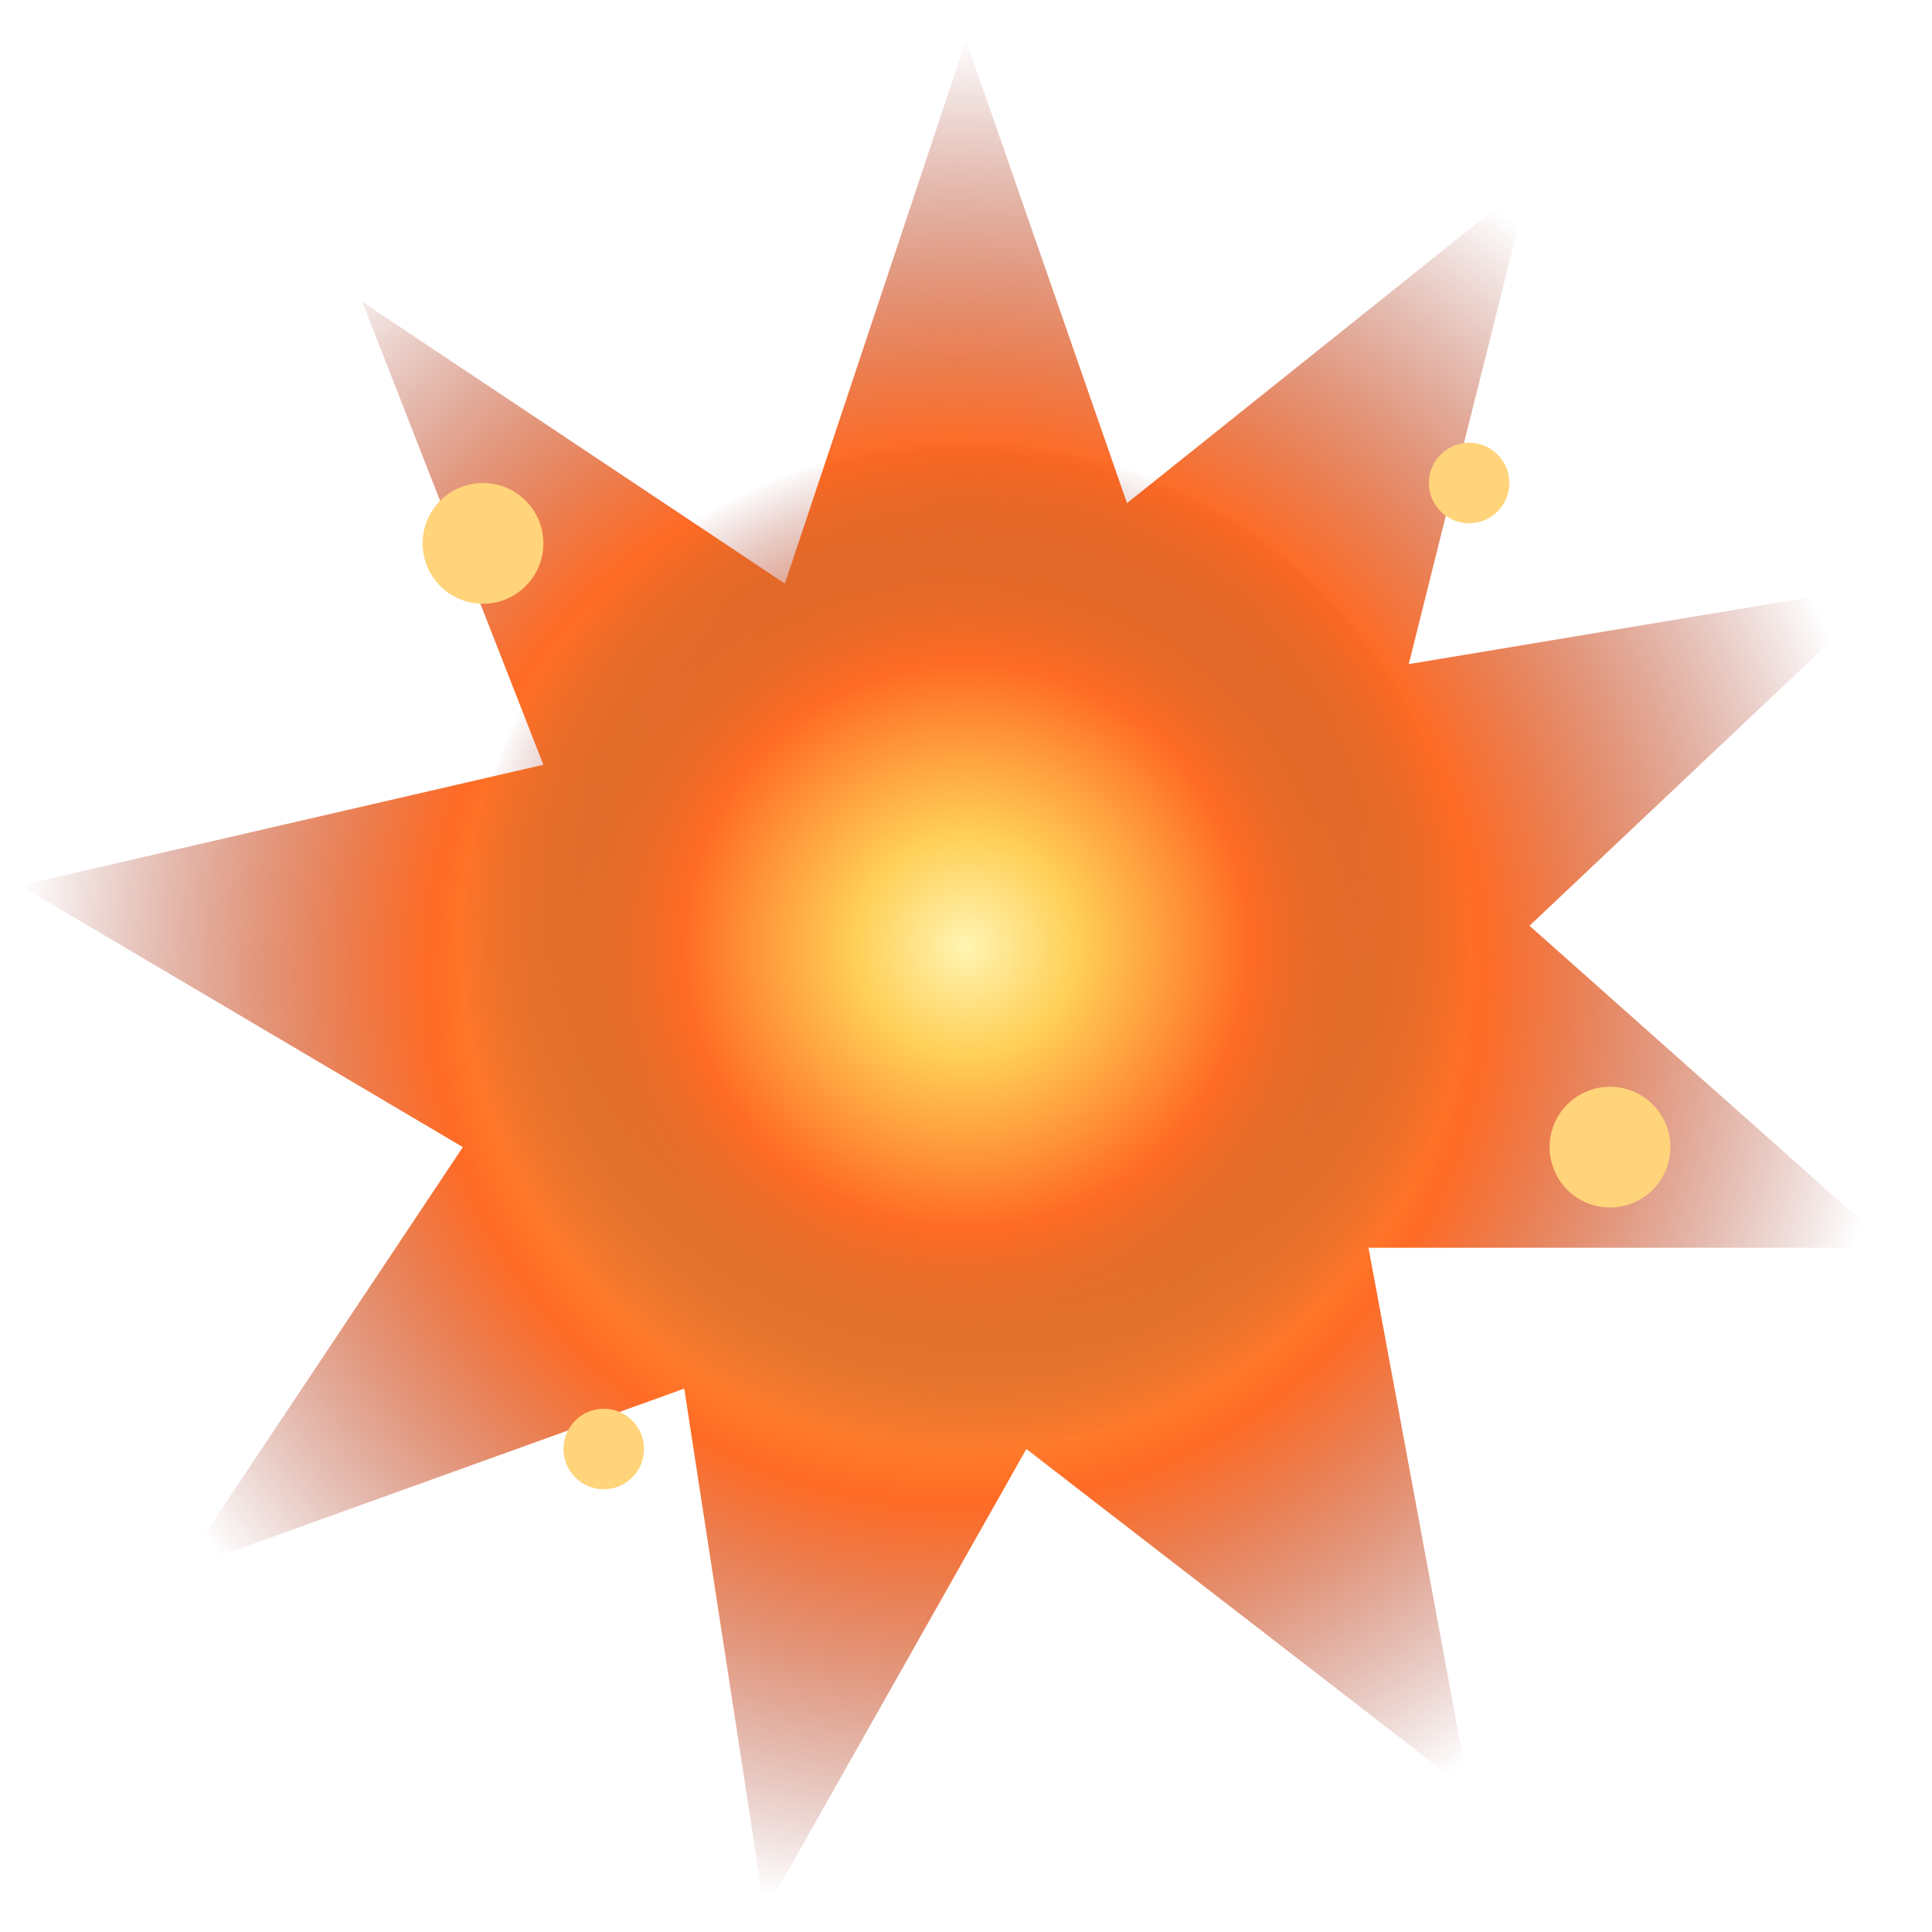
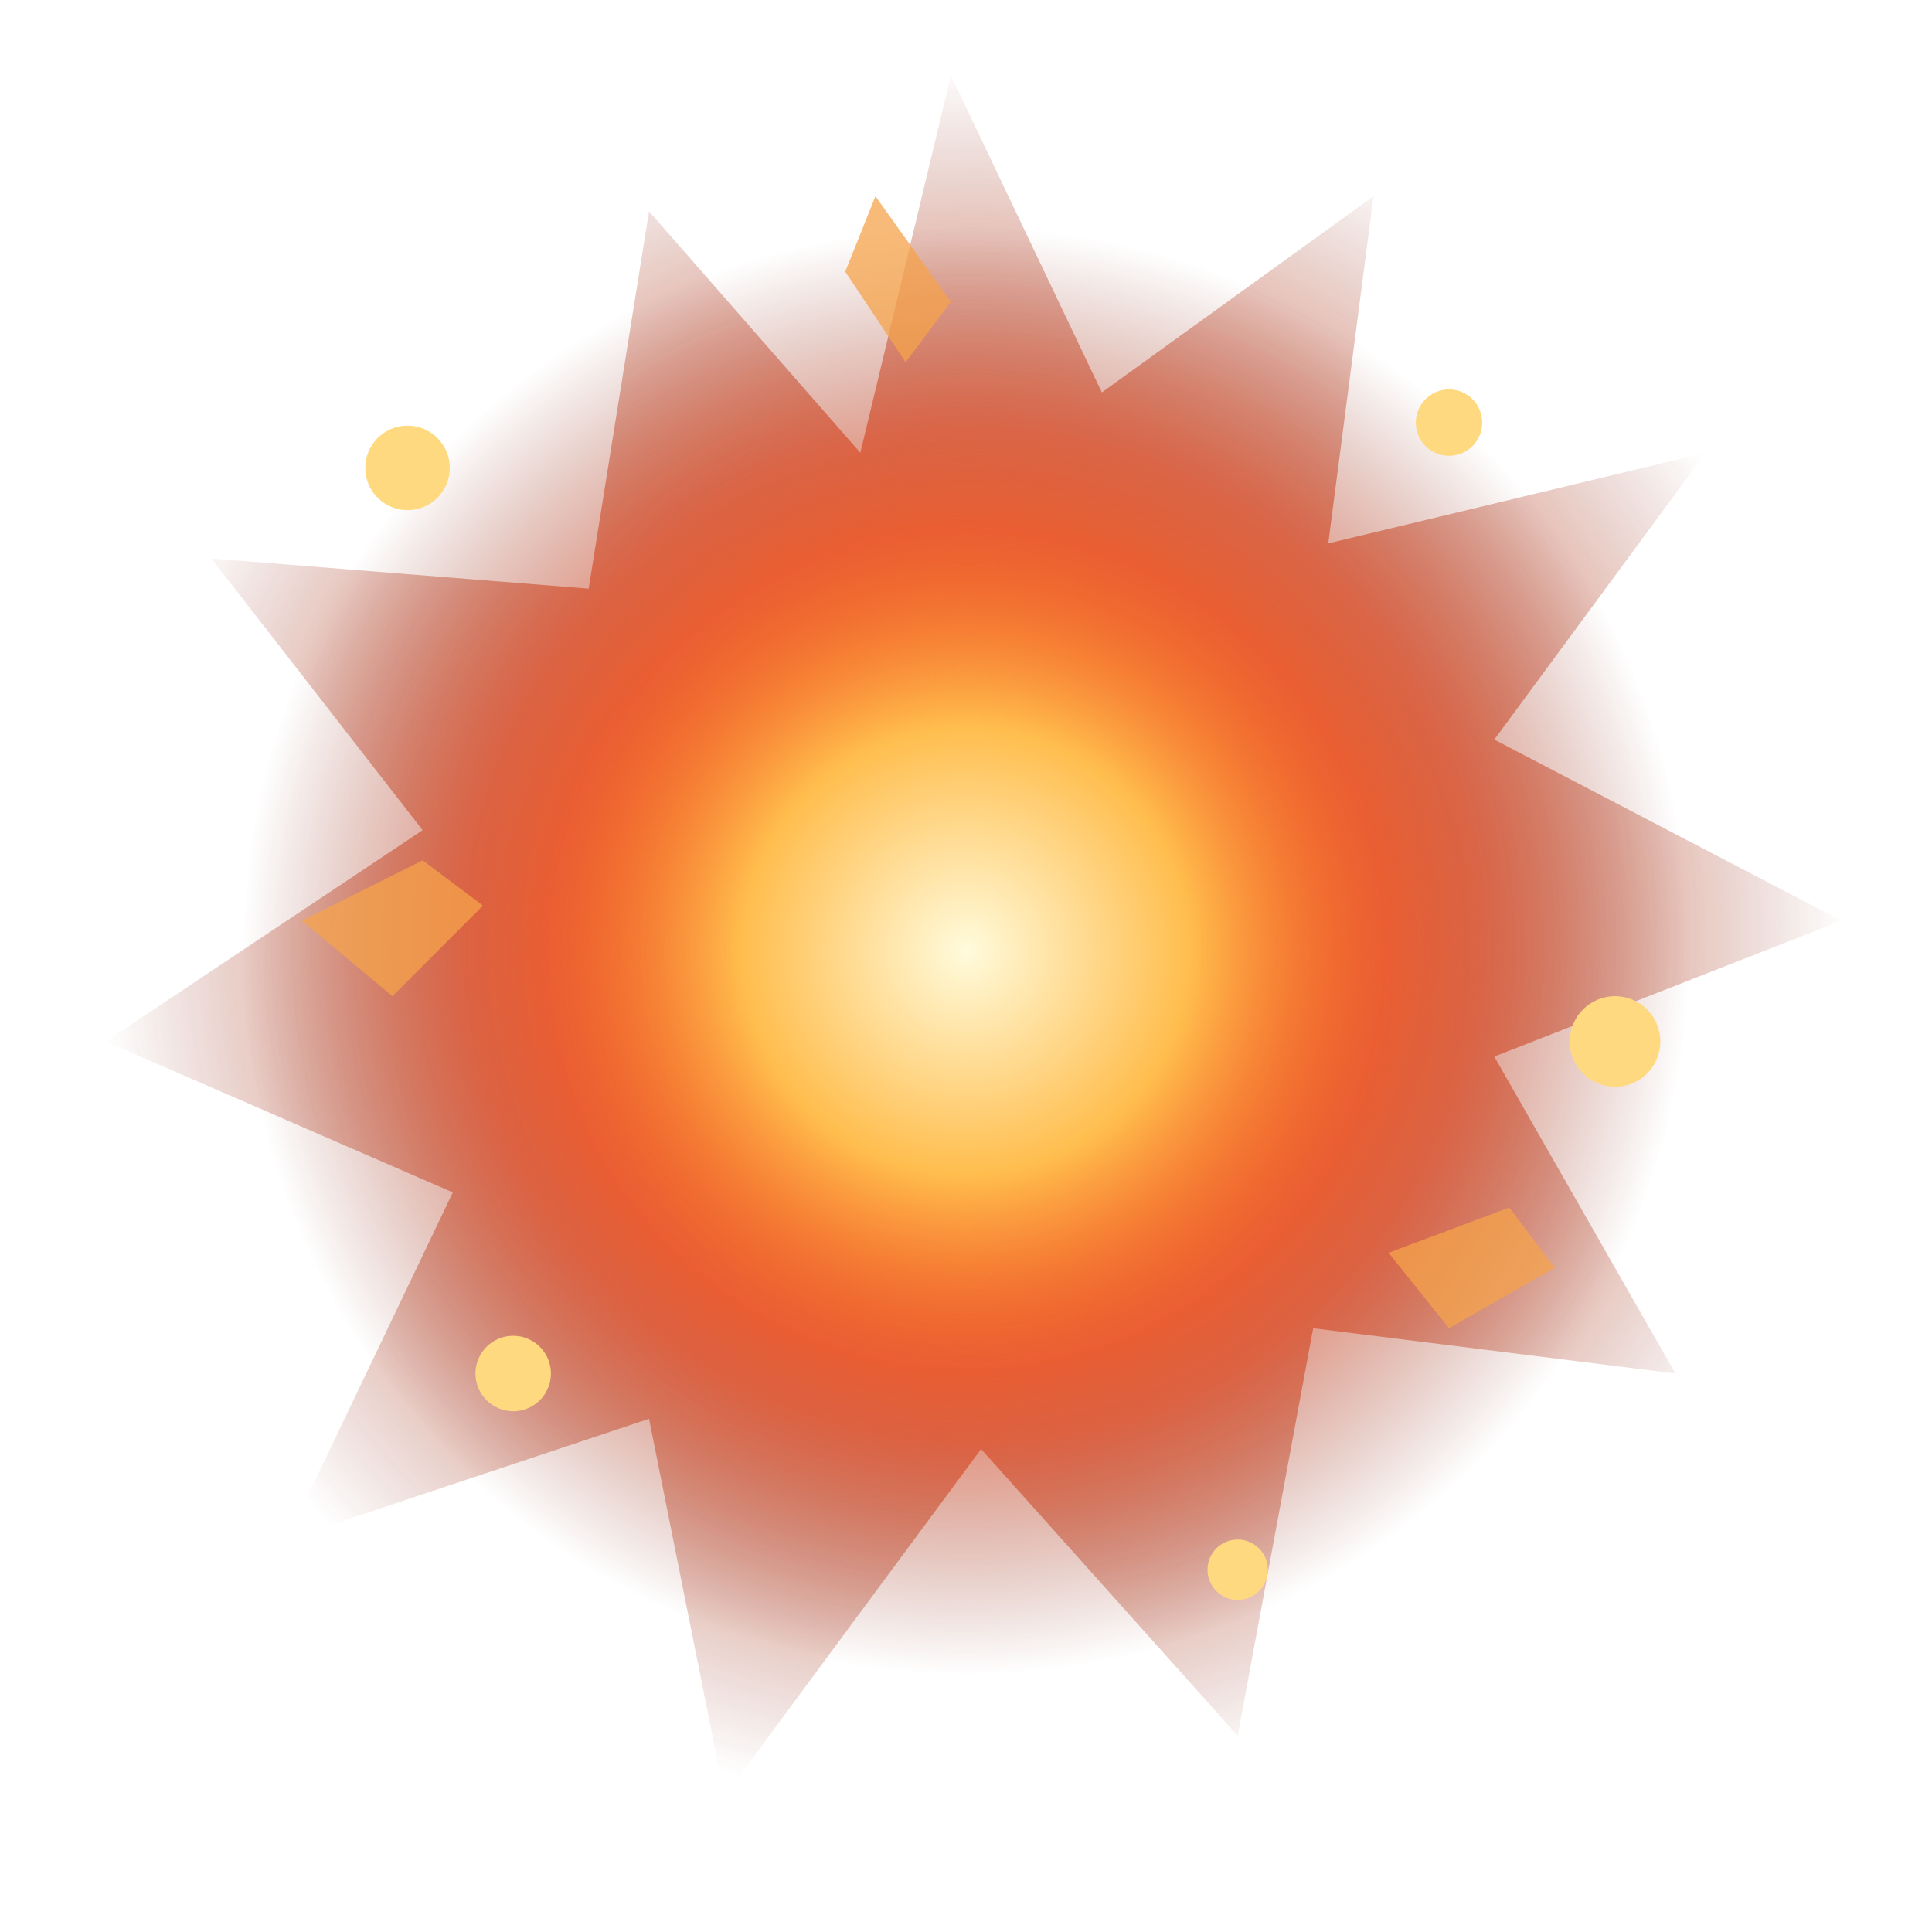
- <svg xmlns="http://www.w3.org/2000/svg" viewBox="0 0 96 96">
+ <svg xmlns="http://www.w3.org/2000/svg" viewBox="0 0 128 128">
  <defs>
-     <radialGradient id="g">
-       <stop stop-color="#fff4b2" />
-       <stop offset=".22" stop-color="#ffcf56" />
-       <stop offset=".56" stop-color="#ff6b24" />
-       <stop offset="1" stop-color="#8c2015" stop-opacity="0" />
+     <radialGradient id="heat">
+       <stop stop-color="#fff9d0" />
+       <stop offset=".13" stop-color="#ffe58a" />
+       <stop offset=".32" stop-color="#ff9b39" stop-opacity=".96" />
+       <stop offset=".58" stop-color="#e64a20" stop-opacity=".72" />
+       <stop offset="1" stop-color="#7d2515" stop-opacity="0" />
+     </radialGradient>
+     <radialGradient id="core">
+       <stop stop-color="#fffbdc" />
+       <stop offset=".55" stop-color="#ffbd4d" />
+       <stop offset="1" stop-color="#f04c20" stop-opacity="0" />
    </radialGradient>
  </defs>
-   <path d="M48 2 56 25 76 9 70 33 94 29 76 46 94 62 68 62 73 89 51 72 38 95 34 69 9 78 23 57 1 44 27 38 18 15 39 29Z" fill="url(#g)" />
-   <circle cx="48" cy="47" r="25" fill="url(#g)" />
-   <g fill="#ffd47a">
-     <circle cx="24" cy="27" r="3" />
-     <circle cx="73" cy="24" r="2" />
-     <circle cx="80" cy="57" r="3" />
-     <circle cx="30" cy="72" r="2" />
+   <path d="M63 5 73 26 91 13 88 36 113 30 99 49 122 61 99 70 111 91 87 88 82 115 65 96 48 119 43 94 19 102 30 79 7 69 28 55 14 37 39 39 43 14 57 30Z" fill="url(#heat)" opacity=".9" />
+   <circle cx="64" cy="63" r="48" fill="url(#heat)" />
+   <circle cx="64" cy="63" r="27" fill="url(#core)" />
+   <g fill="#ffd980">
+     <circle cx="27" cy="31" r="2.8" />
+     <circle cx="96" cy="28" r="2.2" />
+     <circle cx="107" cy="69" r="3" />
+     <circle cx="34" cy="91" r="2.5" />
+     <circle cx="82" cy="104" r="2" />
+   </g>
+   <g fill="#f5a34b" opacity=".75">
+     <path d="m20 61 8-4 4 3-6 6Z" />
+     <path d="m92 83 8-3 3 4-7 4Z" />
+     <path d="m58 13 5 7-3 4-4-6Z" />
  </g>
</svg>
